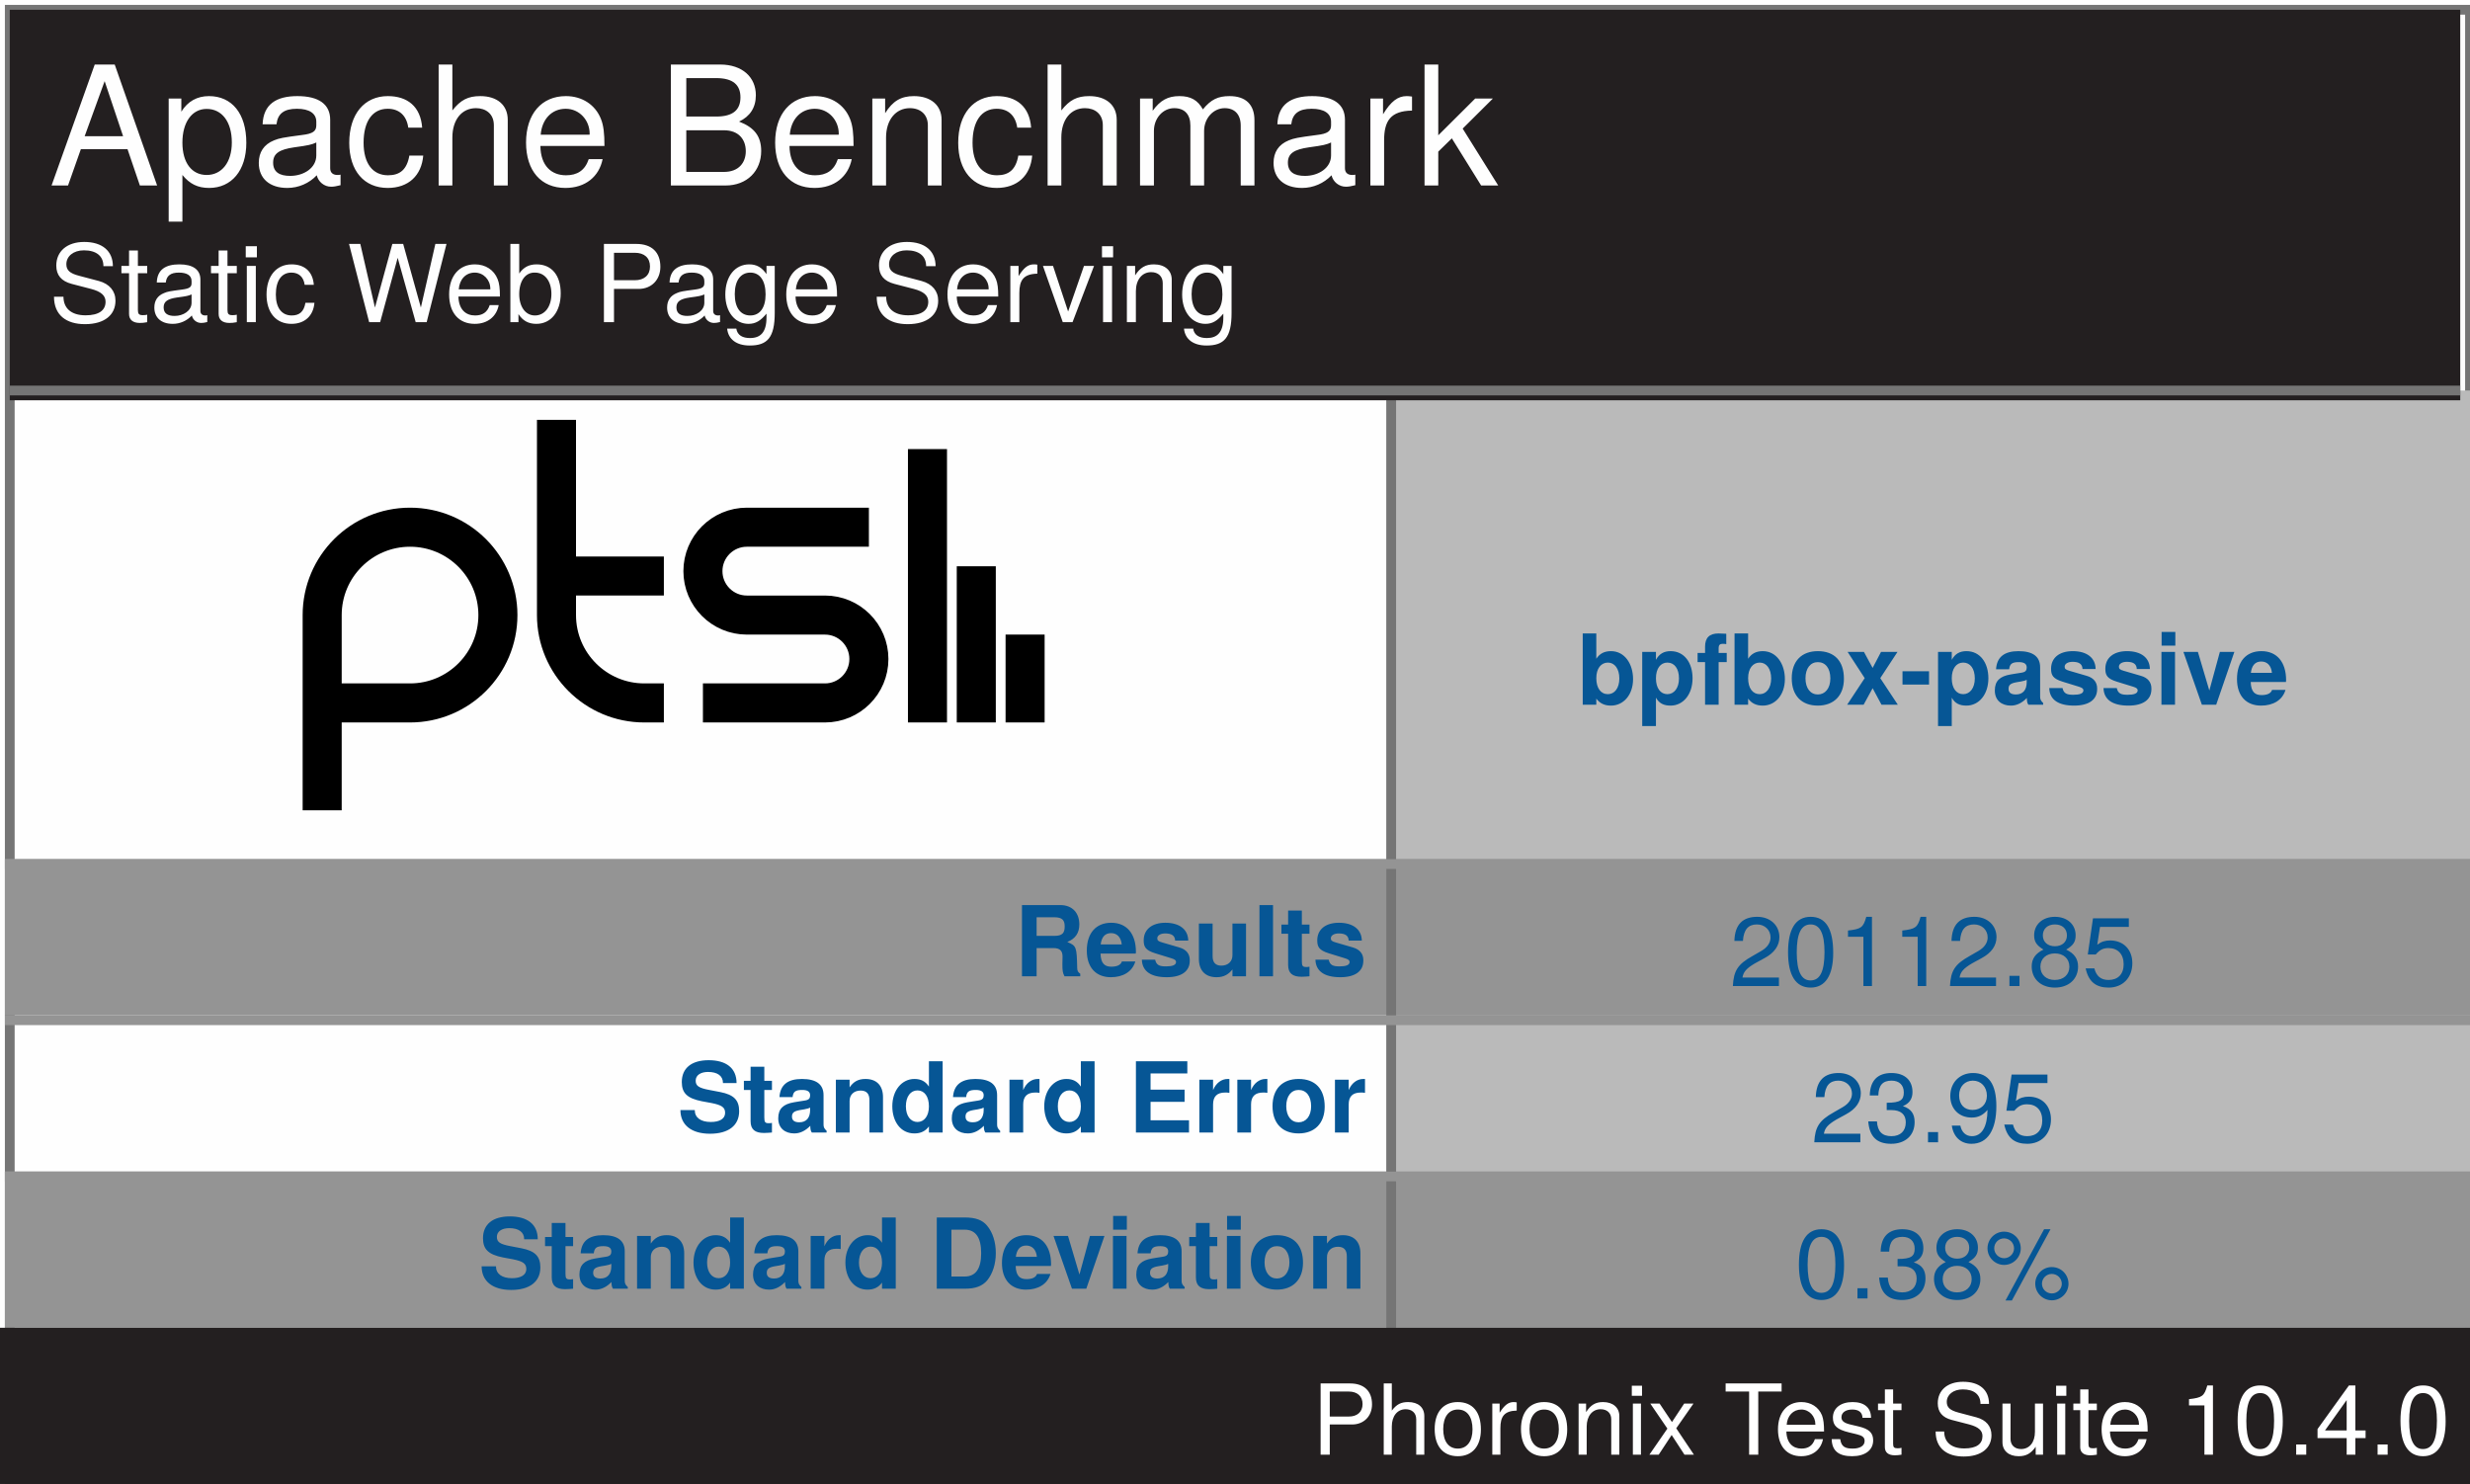
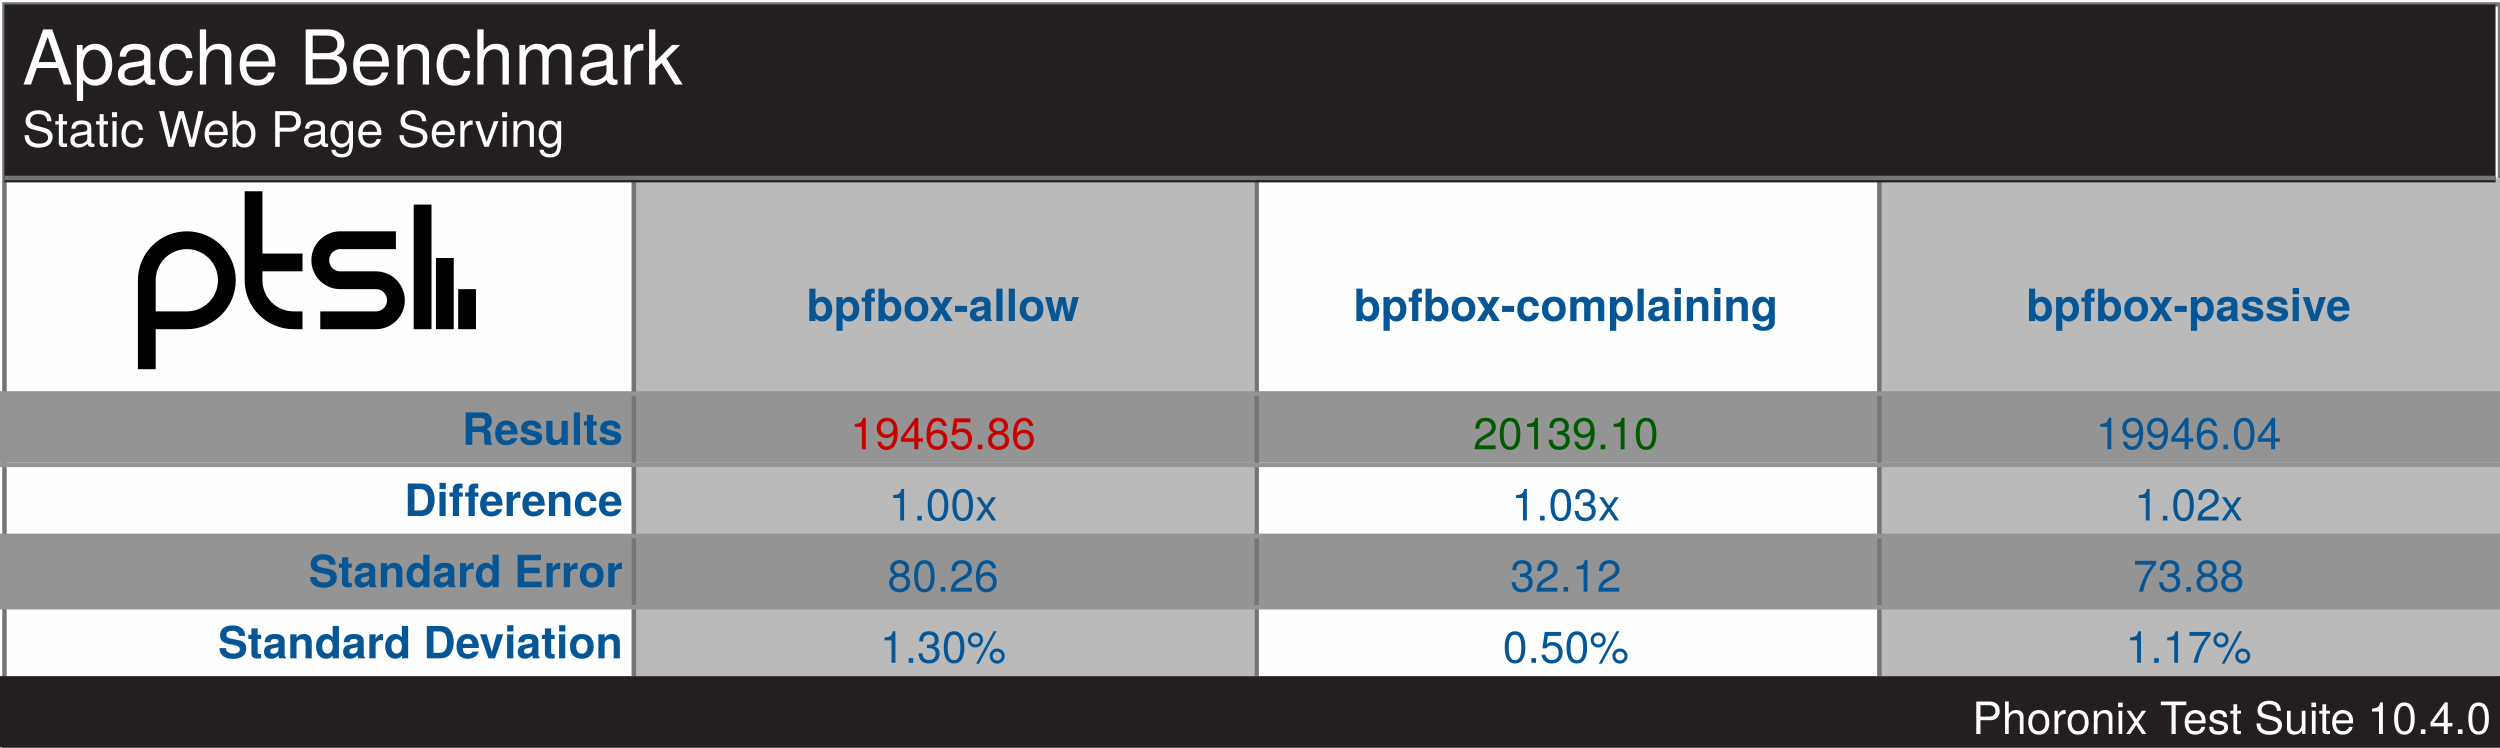
- <svg xmlns="http://www.w3.org/2000/svg" version="1.1" font-family="sans-serif, droid-sans, helvetica, verdana, tahoma" viewbox="0 0 253 152" width="253" height="152" preserveAspectRatio="xMinYMin meet">
-   <rect x="0" y="0" width="253" height="152" fill="#FEFEFE" />
-   <rect x="1" y="1" width="252" height="151" fill="#FEFEFE" stroke="#757575" stroke-width="1" />
+ <svg xmlns="http://www.w3.org/2000/svg" version="1.1" font-family="sans-serif, droid-sans, helvetica, verdana, tahoma" viewbox="0 0 562 168" width="562" height="168" preserveAspectRatio="xMinYMin meet">
+   <rect x="0" y="0" width="562" height="168" fill="#FEFEFE" />
+   <rect x="1" y="1" width="561" height="167" fill="#FEFEFE" stroke="#757575" stroke-width="1" />
  <path d="m74 22v9m-5-16v16m-5-28v28m-23-2h12.5c2.485 0 4.5-2.015 4.5-4.5s-2.015-4.5-4.5-4.5h-8c-2.485 0-4.5-2.015-4.5-4.5s2.015-4.5 4.5-4.5h12.5m-21 5h-11m11 13h-2c-4.971 0-9-4.029-9-9v-20m-24 40v-20c0-4.971 4.029-9 9-9 4.971 0 9 4.029 9 9s-4.029 9-9 9h-9" stroke="#000000" stroke-width="4" fill="none" transform="translate(31,43)" />
-   <line x1="142" y1="88" x2="253" y2="88" stroke="#BABABA" stroke-width="96" stroke-dasharray="111,111" />
-   <line x1="127" y1="88" x2="127" y2="136" stroke="#949494" stroke-width="253" stroke-dasharray="16,16" />
-   <line x1="142" y1="88" x2="253" y2="88" stroke="#757575" stroke-width="96" stroke-dasharray="1,110" />
-   <rect x="1" y="1" width="251" height="40" fill="#231f20" />
+   <line x1="142" y1="96" x2="562" y2="96" stroke="#BABABA" stroke-width="112" stroke-dasharray="140,140" />
+   <line x1="281" y1="88" x2="281" y2="152" stroke="#949494" stroke-width="562" stroke-dasharray="16,16" />
+   <line x1="142" y1="96" x2="562" y2="96" stroke="#757575" stroke-width="112" stroke-dasharray="1,139" />
+   <rect x="1" y="1" width="560" height="40" fill="#231f20" />
  <text x="5" y="19" font-size="17" fill="#FEFEFE" text-anchor="start">Apache Benchmark</text>
  <text x="5" y="33" font-size="11" fill="#FEFEFE" text-anchor="start">Static Web Page Serving</text>
-   <line x1="1" y1="40" x2="252" y2="40" stroke="#757575" stroke-width="1" />
+   <line x1="1" y1="40" x2="561" y2="40" stroke="#757575" stroke-width="1" />
  <g font-size="10" font-weight="bold" fill="#065695" text-anchor="end">
    <text x="140" y="100">Results</text>
-     <text x="140" y="116">Standard Error</text>
-     <text x="140" y="132">Standard Deviation</text>
+     <text x="140" y="116">Difference</text>
+     <text x="140" y="132">Standard Error</text>
+     <text x="140" y="148">Standard Deviation</text>
  </g>
  <g font-size="10" fill="#065695" font-weight="bold" text-anchor="middle" dominant-baseline="text-before-edge">
-     <text x="198" y="64">bpfbox-passive</text>
+     <text x="212" y="64">bpfbox-allow</text>
+     <text x="352" y="64">bpfbox-complaining</text>
+     <text x="492" y="64">bpfbox-passive</text>
  </g>
  <g fill="#BABABA" />
  <g text-anchor="middle" font-size="10" fill="#065695">
-     <text x="198" y="101">20112.85</text>
-     <text x="198" y="117">23.95</text>
-     <text x="198" y="133">0.38%</text>
+     <text x="212" y="101" fill="#C80000">19465.86</text>
+     <text x="212" y="117">1.00x</text>
+     <text x="212" y="133">80.26</text>
+     <text x="212" y="149">1.30%</text>
+     <text x="352" y="101" fill="#005a00">20139.10</text>
+     <text x="352" y="117">1.03x</text>
+     <text x="352" y="133">32.12</text>
+     <text x="352" y="149">0.50%</text>
+     <text x="492" y="101">19946.04</text>
+     <text x="492" y="117">1.02x</text>
+     <text x="492" y="133">73.88</text>
+     <text x="492" y="149">1.17%</text>
  </g>
-   <line x1="127" y1="88" x2="127" y2="136" stroke="#949494" stroke-width="253" stroke-dasharray="1,15" />
-   <rect x="0" y="136" width="253" height="16" fill="#231f20" />
-   <text x="251" y="149" font-size="10" fill="#FFFFFF" text-anchor="end">Phoronix Test Suite 10.4.0</text>
+   <line x1="281" y1="88" x2="281" y2="152" stroke="#949494" stroke-width="562" stroke-dasharray="1,15" />
+   <rect x="0" y="152" width="562" height="16" fill="#231f20" />
+   <text x="560" y="165" font-size="10" fill="#FFFFFF" text-anchor="end">Phoronix Test Suite 10.4.0</text>
</svg>
